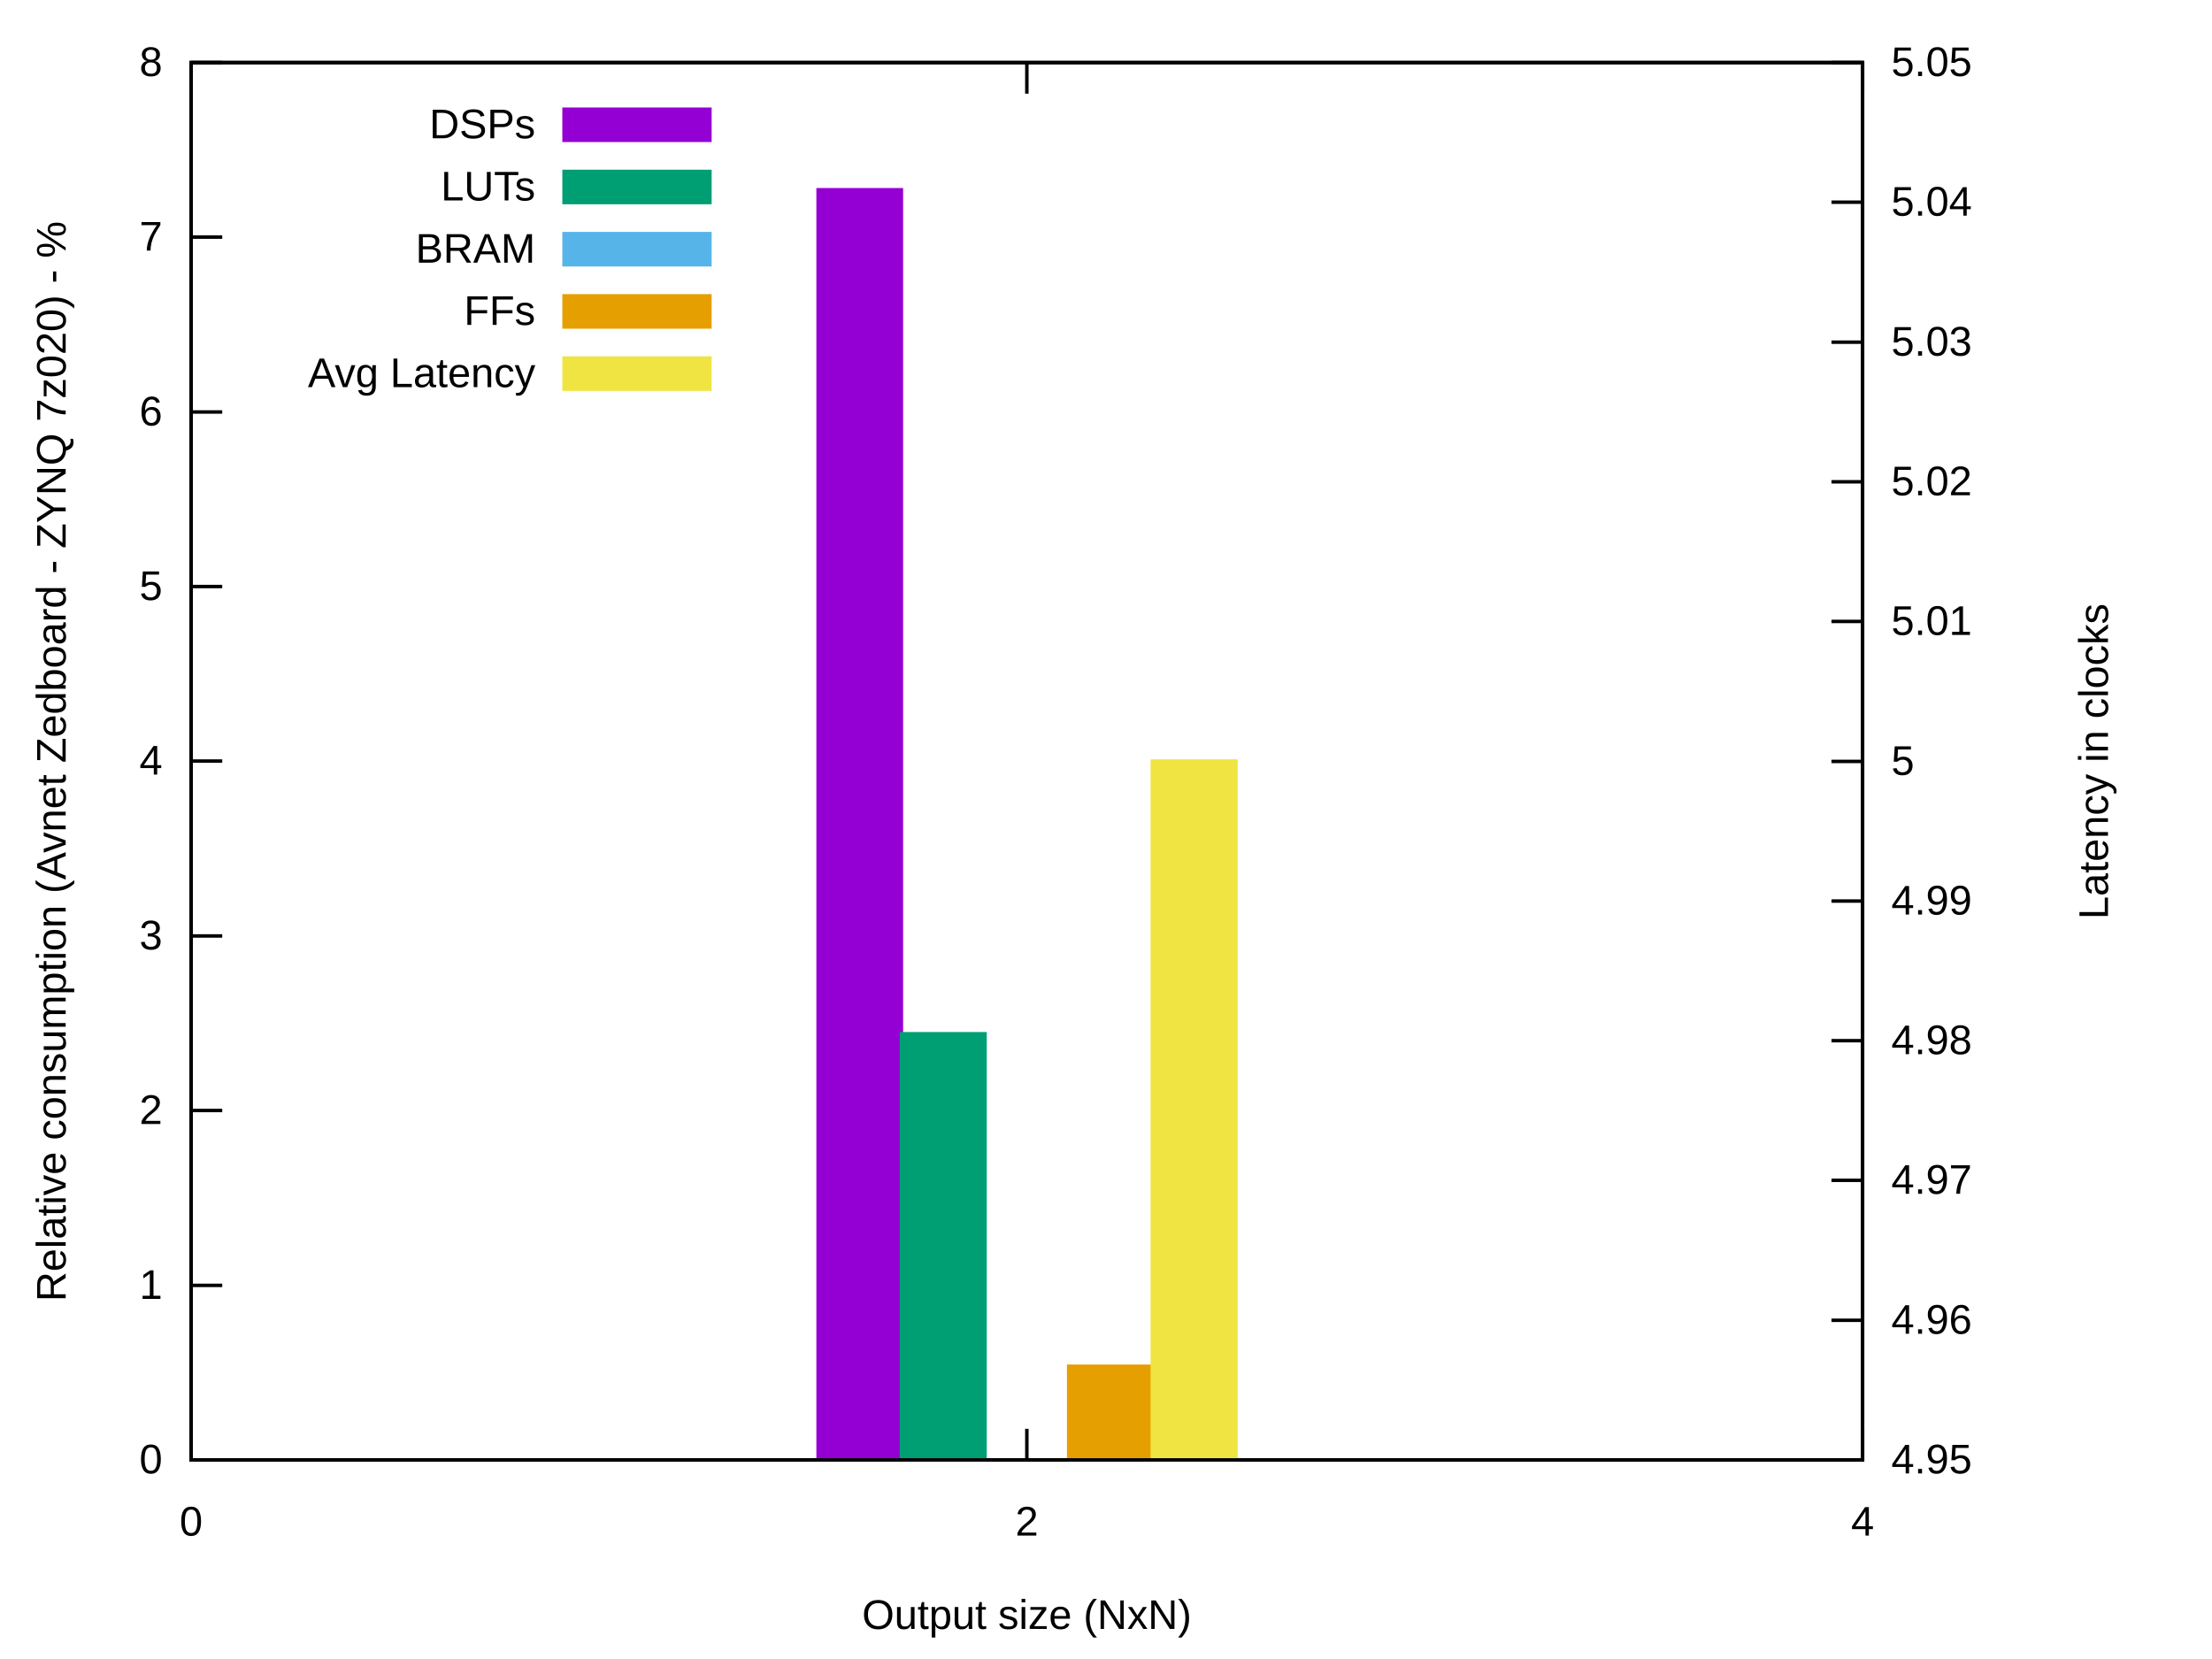
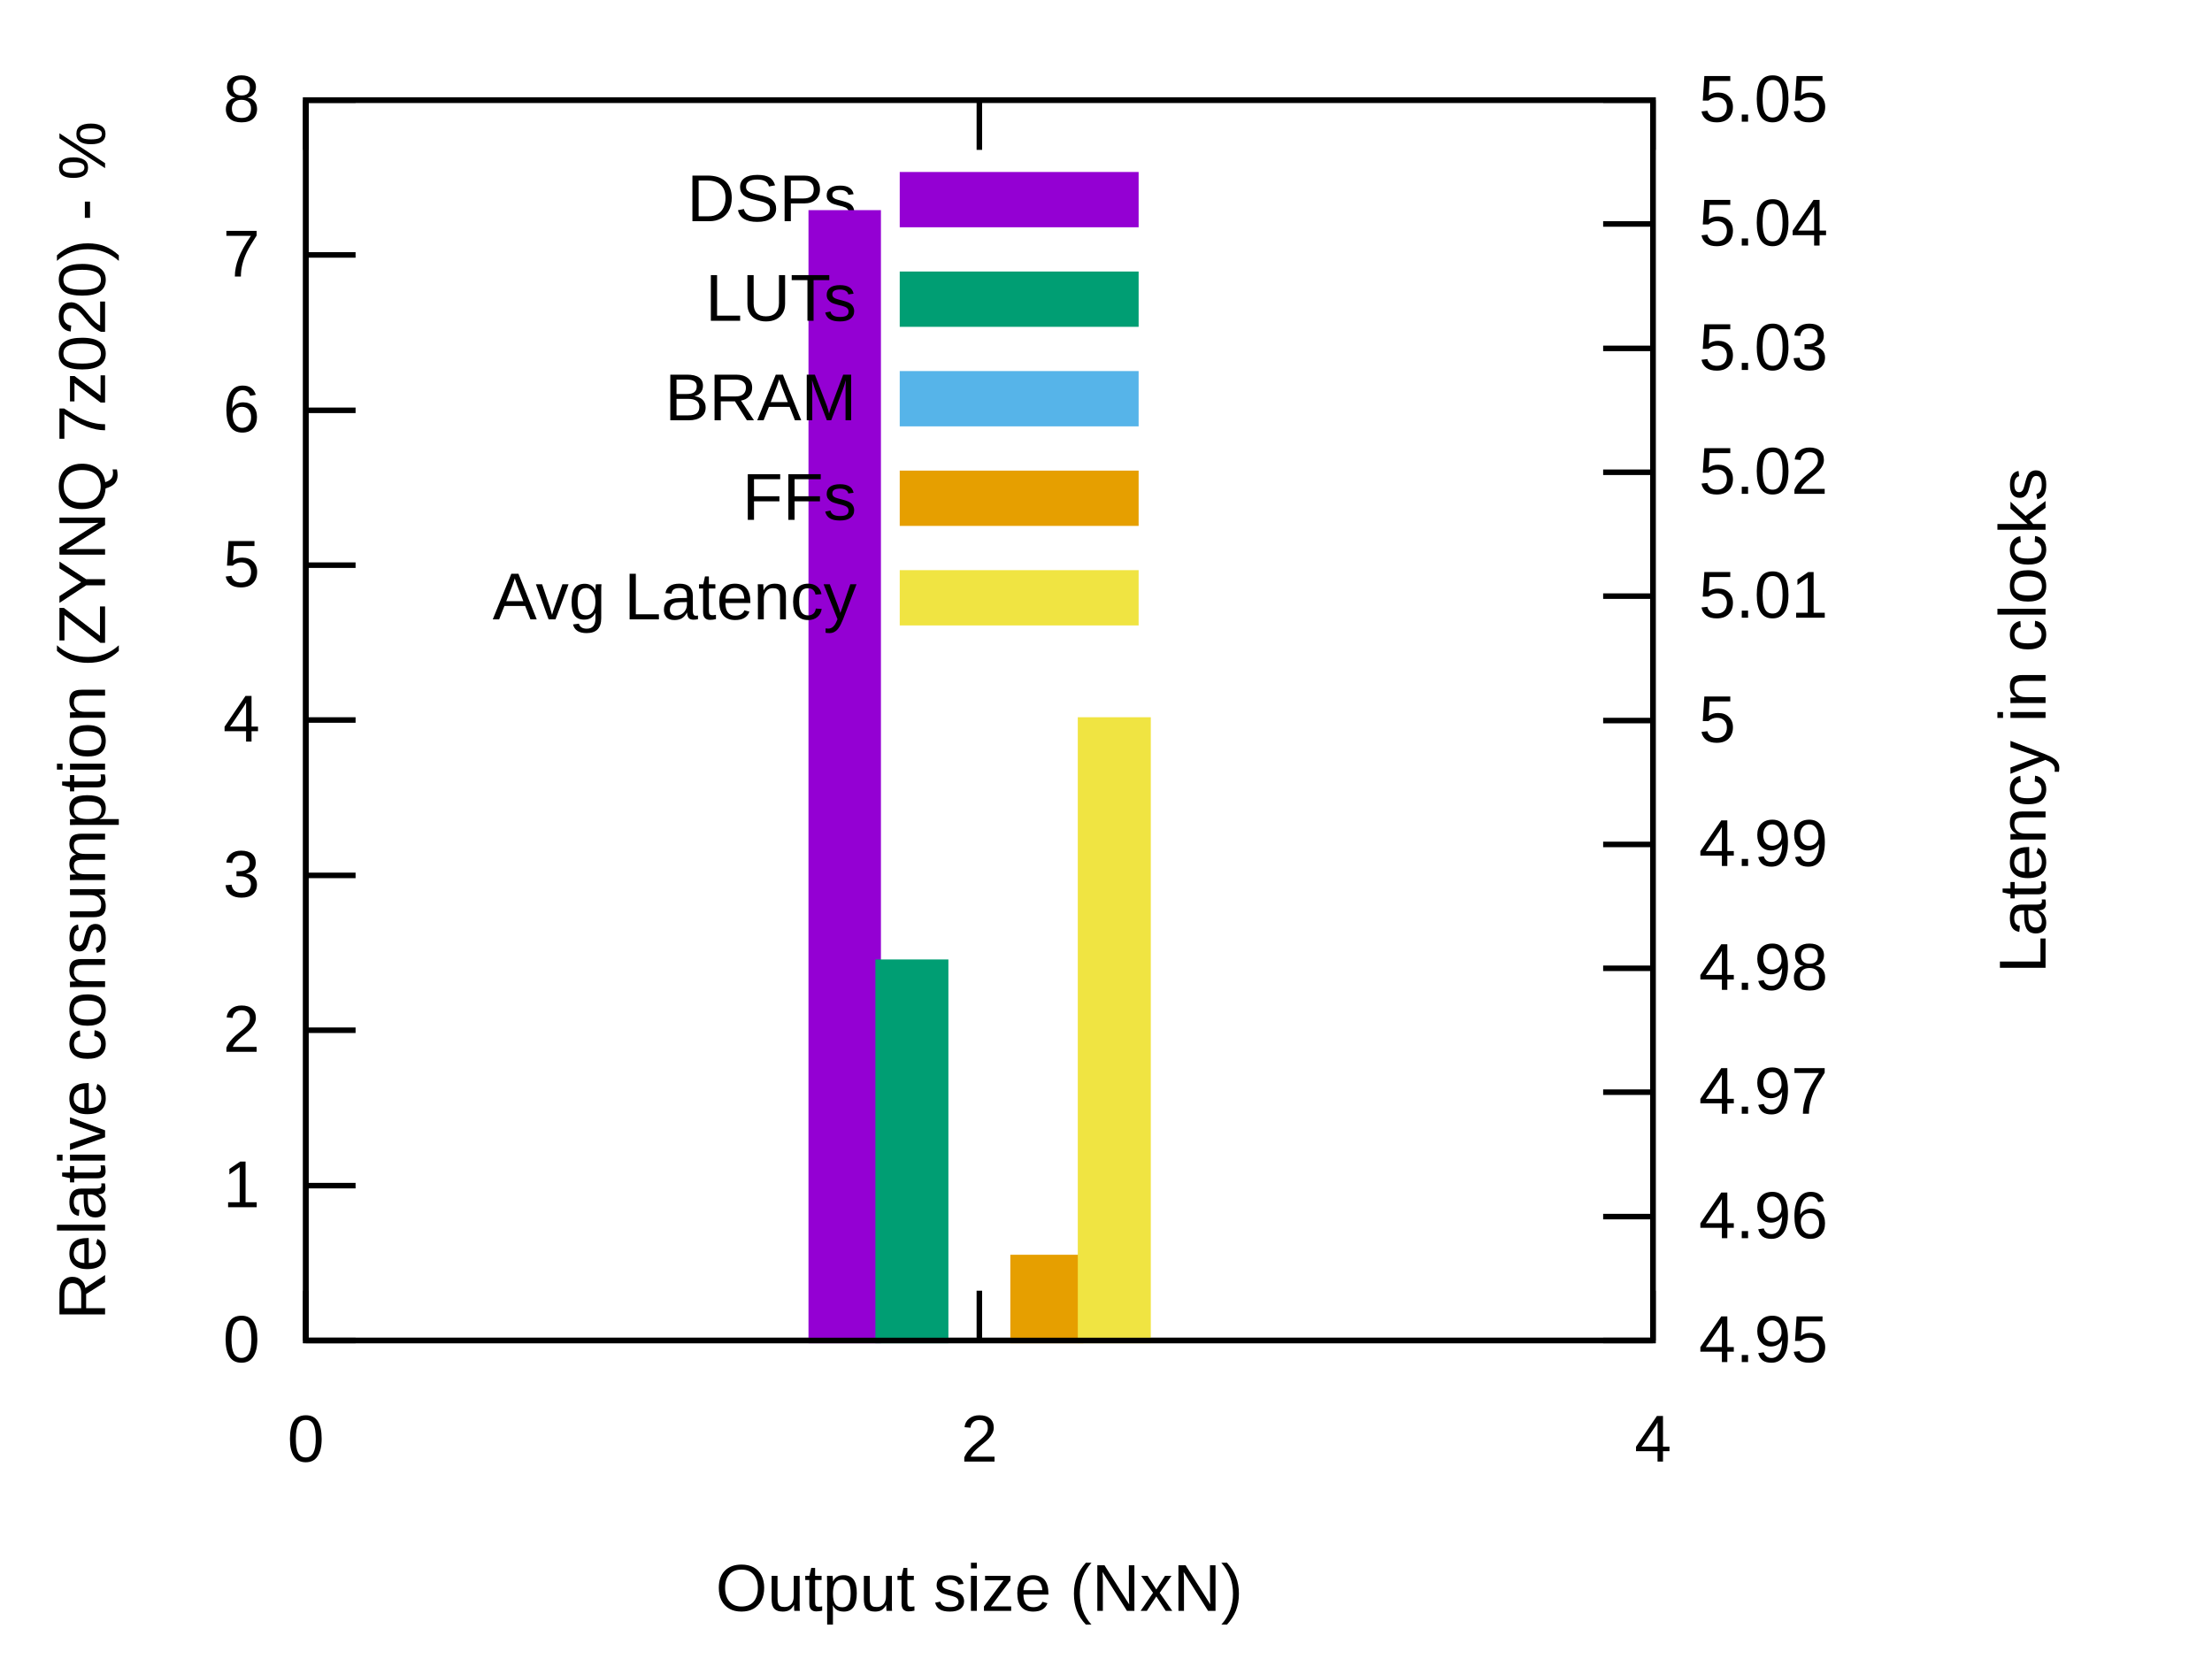
- <svg xmlns="http://www.w3.org/2000/svg" xmlns:xlink="http://www.w3.org/1999/xlink" width="640" height="480" viewBox="0 0 640 480">
+ <svg xmlns="http://www.w3.org/2000/svg" xmlns:xlink="http://www.w3.org/1999/xlink" width="400" height="300" viewBox="0 0 400 300">
  <g id="gnuplot_canvas">
-     <rect x="0" y="0" width="640" height="480" fill="none" />
+     <rect x="0" y="0" width="400" height="300" fill="none" />
    <defs>
      <circle id="gpDot" r="0.5" stroke-width="0.5" stroke="currentColor" />
      <path id="gpPt0" stroke-width="0.222" stroke="currentColor" d="M-1,0 h2 M0,-1 v2" />
      <path id="gpPt1" stroke-width="0.222" stroke="currentColor" d="M-1,-1 L1,1 M1,-1 L-1,1" />
      <path id="gpPt2" stroke-width="0.222" stroke="currentColor" d="M-1,0 L1,0 M0,-1 L0,1 M-1,-1 L1,1 M-1,1 L1,-1" />
      <rect id="gpPt3" stroke-width="0.222" stroke="currentColor" x="-1" y="-1" width="2" height="2" />
      <rect id="gpPt4" stroke-width="0.222" stroke="currentColor" fill="currentColor" x="-1" y="-1" width="2" height="2" />
      <circle id="gpPt5" stroke-width="0.222" stroke="currentColor" cx="0" cy="0" r="1" />
      <use xlink:href="#gpPt5" id="gpPt6" fill="currentColor" stroke="none" />
      <path id="gpPt7" stroke-width="0.222" stroke="currentColor" d="M0,-1.33 L-1.33,0.67 L1.33,0.67 z" />
      <use xlink:href="#gpPt7" id="gpPt8" fill="currentColor" stroke="none" />
      <use xlink:href="#gpPt7" id="gpPt9" stroke="currentColor" transform="rotate(180)" />
      <use xlink:href="#gpPt9" id="gpPt10" fill="currentColor" stroke="none" />
      <use xlink:href="#gpPt3" id="gpPt11" stroke="currentColor" transform="rotate(45)" />
      <use xlink:href="#gpPt11" id="gpPt12" fill="currentColor" stroke="none" />
      <path id="gpPt13" stroke-width="0.222" stroke="currentColor" d="M0,1.330 L1.265,0.411 L0.782,-1.067 L-0.782,-1.076 L-1.265,0.411 z" />
      <use xlink:href="#gpPt13" id="gpPt14" fill="currentColor" stroke="none" />
      <filter id="textbox" filterUnits="objectBoundingBox" x="0" y="0" height="1" width="1">
        <feFlood flood-color="white" flood-opacity="1" result="bgnd" />
        <feComposite in="SourceGraphic" in2="bgnd" operator="atop" />
      </filter>
      <filter id="greybox" filterUnits="objectBoundingBox" x="0" y="0" height="1" width="1">
        <feFlood flood-color="lightgrey" flood-opacity="1" result="grey" />
        <feComposite in="SourceGraphic" in2="grey" operator="atop" />
      </filter>
    </defs>
    <g fill="none" color="white" stroke="currentColor" stroke-width="1.00" stroke-linecap="butt" stroke-linejoin="miter">
</g>
    <g fill="none" color="black" stroke="currentColor" stroke-width="1.00" stroke-linecap="butt" stroke-linejoin="miter">
-       <path stroke="black" d="M55.3,422.4 L64.3,422.4  " />
-       <g transform="translate(47.0,426.3)" stroke="none" fill="black" font-family="Arial" font-size="12.00" text-anchor="end">
+       <path stroke="black" d="M55.3,242.4 L64.3,242.4  " />
+       <g transform="translate(47.0,246.3)" stroke="none" fill="black" font-family="Arial" font-size="12.00" text-anchor="end">
        <text>
          <tspan font-family="Arial"> 0</tspan>
        </text>
      </g>
    </g>
    <g fill="none" color="black" stroke="currentColor" stroke-width="1.00" stroke-linecap="butt" stroke-linejoin="miter">
-       <path stroke="black" d="M55.3,371.9 L64.3,371.9  " />
-       <g transform="translate(47.0,375.8)" stroke="none" fill="black" font-family="Arial" font-size="12.00" text-anchor="end">
+       <path stroke="black" d="M55.3,214.4 L64.3,214.4  " />
+       <g transform="translate(47.0,218.3)" stroke="none" fill="black" font-family="Arial" font-size="12.00" text-anchor="end">
        <text>
          <tspan font-family="Arial"> 1</tspan>
        </text>
      </g>
    </g>
    <g fill="none" color="black" stroke="currentColor" stroke-width="1.00" stroke-linecap="butt" stroke-linejoin="miter">
-       <path stroke="black" d="M55.3,321.3 L64.3,321.3  " />
-       <g transform="translate(47.0,325.2)" stroke="none" fill="black" font-family="Arial" font-size="12.00" text-anchor="end">
+       <path stroke="black" d="M55.3,186.3 L64.3,186.3  " />
+       <g transform="translate(47.0,190.2)" stroke="none" fill="black" font-family="Arial" font-size="12.00" text-anchor="end">
        <text>
          <tspan font-family="Arial"> 2</tspan>
        </text>
      </g>
    </g>
    <g fill="none" color="black" stroke="currentColor" stroke-width="1.00" stroke-linecap="butt" stroke-linejoin="miter">
-       <path stroke="black" d="M55.3,270.8 L64.3,270.8  " />
-       <g transform="translate(47.0,274.7)" stroke="none" fill="black" font-family="Arial" font-size="12.00" text-anchor="end">
+       <path stroke="black" d="M55.3,158.3 L64.3,158.3  " />
+       <g transform="translate(47.0,162.2)" stroke="none" fill="black" font-family="Arial" font-size="12.00" text-anchor="end">
        <text>
          <tspan font-family="Arial"> 3</tspan>
        </text>
      </g>
    </g>
    <g fill="none" color="black" stroke="currentColor" stroke-width="1.00" stroke-linecap="butt" stroke-linejoin="miter">
-       <path stroke="black" d="M55.3,220.2 L64.3,220.2  " />
-       <g transform="translate(47.0,224.1)" stroke="none" fill="black" font-family="Arial" font-size="12.00" text-anchor="end">
+       <path stroke="black" d="M55.3,130.2 L64.3,130.2  " />
+       <g transform="translate(47.0,134.1)" stroke="none" fill="black" font-family="Arial" font-size="12.00" text-anchor="end">
        <text>
          <tspan font-family="Arial"> 4</tspan>
        </text>
      </g>
    </g>
    <g fill="none" color="black" stroke="currentColor" stroke-width="1.00" stroke-linecap="butt" stroke-linejoin="miter">
-       <path stroke="black" d="M55.3,169.7 L64.3,169.7  " />
-       <g transform="translate(47.0,173.6)" stroke="none" fill="black" font-family="Arial" font-size="12.00" text-anchor="end">
+       <path stroke="black" d="M55.3,102.2 L64.3,102.2  " />
+       <g transform="translate(47.0,106.1)" stroke="none" fill="black" font-family="Arial" font-size="12.00" text-anchor="end">
        <text>
          <tspan font-family="Arial"> 5</tspan>
        </text>
      </g>
    </g>
    <g fill="none" color="black" stroke="currentColor" stroke-width="1.00" stroke-linecap="butt" stroke-linejoin="miter">
-       <path stroke="black" d="M55.3,119.2 L64.3,119.2  " />
-       <g transform="translate(47.0,123.1)" stroke="none" fill="black" font-family="Arial" font-size="12.00" text-anchor="end">
+       <path stroke="black" d="M55.3,74.2 L64.3,74.2  " />
+       <g transform="translate(47.0,78.1)" stroke="none" fill="black" font-family="Arial" font-size="12.00" text-anchor="end">
        <text>
          <tspan font-family="Arial"> 6</tspan>
        </text>
      </g>
    </g>
    <g fill="none" color="black" stroke="currentColor" stroke-width="1.00" stroke-linecap="butt" stroke-linejoin="miter">
-       <path stroke="black" d="M55.3,68.6 L64.3,68.6  " />
-       <g transform="translate(47.0,72.5)" stroke="none" fill="black" font-family="Arial" font-size="12.00" text-anchor="end">
+       <path stroke="black" d="M55.3,46.1 L64.3,46.1  " />
+       <g transform="translate(47.0,50.0)" stroke="none" fill="black" font-family="Arial" font-size="12.00" text-anchor="end">
        <text>
          <tspan font-family="Arial"> 7</tspan>
        </text>
      </g>
    </g>
    <g fill="none" color="black" stroke="currentColor" stroke-width="1.00" stroke-linecap="butt" stroke-linejoin="miter">
      <path stroke="black" d="M55.3,18.1 L64.3,18.1  " />
      <g transform="translate(47.0,22.0)" stroke="none" fill="black" font-family="Arial" font-size="12.00" text-anchor="end">
        <text>
          <tspan font-family="Arial"> 8</tspan>
        </text>
      </g>
    </g>
    <g fill="none" color="black" stroke="currentColor" stroke-width="1.00" stroke-linecap="butt" stroke-linejoin="miter">
-       <path stroke="black" d="M55.3,422.4 L55.3,413.4 M55.3,18.1 L55.3,27.1  " />
-       <g transform="translate(55.3,444.3)" stroke="none" fill="black" font-family="Arial" font-size="12.00" text-anchor="middle">
+       <path stroke="black" d="M55.3,242.4 L55.3,233.4 M55.3,18.1 L55.3,27.1  " />
+       <g transform="translate(55.3,264.3)" stroke="none" fill="black" font-family="Arial" font-size="12.00" text-anchor="middle">
        <text>
          <tspan font-family="Arial"> 0</tspan>
        </text>
      </g>
    </g>
    <g fill="none" color="black" stroke="currentColor" stroke-width="1.00" stroke-linecap="butt" stroke-linejoin="miter">
-       <path stroke="black" d="M297.1,422.4 L297.1,413.4 M297.1,18.1 L297.1,27.1  " />
-       <g transform="translate(297.1,444.3)" stroke="none" fill="black" font-family="Arial" font-size="12.00" text-anchor="middle">
+       <path stroke="black" d="M177.1,242.4 L177.1,233.4 M177.1,18.1 L177.1,27.1  " />
+       <g transform="translate(177.1,264.3)" stroke="none" fill="black" font-family="Arial" font-size="12.00" text-anchor="middle">
        <text>
          <tspan font-family="Arial"> 2</tspan>
        </text>
      </g>
    </g>
    <g fill="none" color="black" stroke="currentColor" stroke-width="1.00" stroke-linecap="butt" stroke-linejoin="miter">
-       <path stroke="black" d="M538.9,422.4 L538.9,413.4 M538.9,18.1 L538.9,27.1  " />
-       <g transform="translate(538.9,444.3)" stroke="none" fill="black" font-family="Arial" font-size="12.00" text-anchor="middle">
+       <path stroke="black" d="M298.9,242.4 L298.9,233.4 M298.9,18.1 L298.9,27.1  " />
+       <g transform="translate(298.9,264.3)" stroke="none" fill="black" font-family="Arial" font-size="12.00" text-anchor="middle">
        <text>
          <tspan font-family="Arial"> 4</tspan>
        </text>
      </g>
    </g>
    <g fill="none" color="black" stroke="currentColor" stroke-width="1.00" stroke-linecap="butt" stroke-linejoin="miter">
-       <path stroke="black" d="M538.9,422.4 L529.9,422.4  " />
-       <g transform="translate(547.2,426.3)" stroke="none" fill="black" font-family="Arial" font-size="12.00" text-anchor="start">
+       <path stroke="black" d="M298.9,242.4 L289.9,242.4  " />
+       <g transform="translate(307.2,246.3)" stroke="none" fill="black" font-family="Arial" font-size="12.00" text-anchor="start">
        <text>
          <tspan font-family="Arial"> 4.95</tspan>
        </text>
      </g>
    </g>
    <g fill="none" color="black" stroke="currentColor" stroke-width="1.00" stroke-linecap="butt" stroke-linejoin="miter">
-       <path stroke="black" d="M538.9,382.0 L529.9,382.0  " />
-       <g transform="translate(547.2,385.9)" stroke="none" fill="black" font-family="Arial" font-size="12.00" text-anchor="start">
+       <path stroke="black" d="M298.9,220.0 L289.9,220.0  " />
+       <g transform="translate(307.2,223.9)" stroke="none" fill="black" font-family="Arial" font-size="12.00" text-anchor="start">
        <text>
          <tspan font-family="Arial"> 4.96</tspan>
        </text>
      </g>
    </g>
    <g fill="none" color="black" stroke="currentColor" stroke-width="1.00" stroke-linecap="butt" stroke-linejoin="miter">
-       <path stroke="black" d="M538.9,341.5 L529.9,341.5  " />
-       <g transform="translate(547.2,345.4)" stroke="none" fill="black" font-family="Arial" font-size="12.00" text-anchor="start">
+       <path stroke="black" d="M298.9,197.5 L289.9,197.5  " />
+       <g transform="translate(307.2,201.4)" stroke="none" fill="black" font-family="Arial" font-size="12.00" text-anchor="start">
        <text>
          <tspan font-family="Arial"> 4.97</tspan>
        </text>
      </g>
    </g>
    <g fill="none" color="black" stroke="currentColor" stroke-width="1.00" stroke-linecap="butt" stroke-linejoin="miter">
-       <path stroke="black" d="M538.9,301.1 L529.9,301.1  " />
-       <g transform="translate(547.2,305.0)" stroke="none" fill="black" font-family="Arial" font-size="12.00" text-anchor="start">
+       <path stroke="black" d="M298.9,175.1 L289.9,175.1  " />
+       <g transform="translate(307.2,179.0)" stroke="none" fill="black" font-family="Arial" font-size="12.00" text-anchor="start">
        <text>
          <tspan font-family="Arial"> 4.98</tspan>
        </text>
      </g>
    </g>
    <g fill="none" color="black" stroke="currentColor" stroke-width="1.00" stroke-linecap="butt" stroke-linejoin="miter">
-       <path stroke="black" d="M538.9,260.7 L529.9,260.7  " />
-       <g transform="translate(547.2,264.6)" stroke="none" fill="black" font-family="Arial" font-size="12.00" text-anchor="start">
+       <path stroke="black" d="M298.9,152.7 L289.9,152.7  " />
+       <g transform="translate(307.2,156.6)" stroke="none" fill="black" font-family="Arial" font-size="12.00" text-anchor="start">
        <text>
          <tspan font-family="Arial"> 4.99</tspan>
        </text>
      </g>
    </g>
    <g fill="none" color="black" stroke="currentColor" stroke-width="1.00" stroke-linecap="butt" stroke-linejoin="miter">
-       <path stroke="black" d="M538.9,220.3 L529.9,220.3  " />
-       <g transform="translate(547.2,224.2)" stroke="none" fill="black" font-family="Arial" font-size="12.00" text-anchor="start">
+       <path stroke="black" d="M298.9,130.3 L289.9,130.3  " />
+       <g transform="translate(307.2,134.2)" stroke="none" fill="black" font-family="Arial" font-size="12.00" text-anchor="start">
        <text>
          <tspan font-family="Arial"> 5</tspan>
        </text>
      </g>
    </g>
    <g fill="none" color="black" stroke="currentColor" stroke-width="1.00" stroke-linecap="butt" stroke-linejoin="miter">
-       <path stroke="black" d="M538.9,179.8 L529.9,179.8  " />
-       <g transform="translate(547.2,183.7)" stroke="none" fill="black" font-family="Arial" font-size="12.00" text-anchor="start">
+       <path stroke="black" d="M298.9,107.8 L289.9,107.8  " />
+       <g transform="translate(307.2,111.7)" stroke="none" fill="black" font-family="Arial" font-size="12.00" text-anchor="start">
        <text>
          <tspan font-family="Arial"> 5.01</tspan>
        </text>
      </g>
    </g>
    <g fill="none" color="black" stroke="currentColor" stroke-width="1.00" stroke-linecap="butt" stroke-linejoin="miter">
-       <path stroke="black" d="M538.9,139.4 L529.9,139.4  " />
-       <g transform="translate(547.2,143.3)" stroke="none" fill="black" font-family="Arial" font-size="12.00" text-anchor="start">
+       <path stroke="black" d="M298.9,85.4 L289.9,85.4  " />
+       <g transform="translate(307.2,89.3)" stroke="none" fill="black" font-family="Arial" font-size="12.00" text-anchor="start">
        <text>
          <tspan font-family="Arial"> 5.02</tspan>
        </text>
      </g>
    </g>
    <g fill="none" color="black" stroke="currentColor" stroke-width="1.00" stroke-linecap="butt" stroke-linejoin="miter">
-       <path stroke="black" d="M538.9,99.0 L529.9,99.0  " />
-       <g transform="translate(547.2,102.9)" stroke="none" fill="black" font-family="Arial" font-size="12.00" text-anchor="start">
+       <path stroke="black" d="M298.9,63.0 L289.9,63.0  " />
+       <g transform="translate(307.2,66.9)" stroke="none" fill="black" font-family="Arial" font-size="12.00" text-anchor="start">
        <text>
          <tspan font-family="Arial"> 5.03</tspan>
        </text>
      </g>
    </g>
    <g fill="none" color="black" stroke="currentColor" stroke-width="1.00" stroke-linecap="butt" stroke-linejoin="miter">
-       <path stroke="black" d="M538.9,58.5 L529.9,58.5  " />
-       <g transform="translate(547.2,62.4)" stroke="none" fill="black" font-family="Arial" font-size="12.00" text-anchor="start">
+       <path stroke="black" d="M298.9,40.5 L289.9,40.5  " />
+       <g transform="translate(307.2,44.4)" stroke="none" fill="black" font-family="Arial" font-size="12.00" text-anchor="start">
        <text>
          <tspan font-family="Arial"> 5.04</tspan>
        </text>
      </g>
    </g>
    <g fill="none" color="black" stroke="currentColor" stroke-width="1.00" stroke-linecap="butt" stroke-linejoin="miter">
-       <path stroke="black" d="M538.9,18.1 L529.9,18.1  " />
-       <g transform="translate(547.2,22.0)" stroke="none" fill="black" font-family="Arial" font-size="12.00" text-anchor="start">
+       <path stroke="black" d="M298.9,18.1 L289.9,18.1  " />
+       <g transform="translate(307.2,22.0)" stroke="none" fill="black" font-family="Arial" font-size="12.00" text-anchor="start">
        <text>
          <tspan font-family="Arial"> 5.05</tspan>
        </text>
      </g>
    </g>
    <g fill="none" color="black" stroke="currentColor" stroke-width="1.00" stroke-linecap="butt" stroke-linejoin="miter">
</g>
    <g fill="none" color="black" stroke="currentColor" stroke-width="1.00" stroke-linecap="butt" stroke-linejoin="miter">
-       <path stroke="black" d="M55.3,18.1 L55.3,422.4 L538.9,422.4 L538.9,18.1 L55.3,18.1 Z  " />
-     </g>
-     <g fill="none" color="black" stroke="currentColor" stroke-width="1.00" stroke-linecap="butt" stroke-linejoin="miter">
-       <g transform="translate(19.0,220.3) rotate(270)" stroke="none" fill="black" font-family="Arial" font-size="12.00" text-anchor="middle">
-         <text>
-           <tspan font-family="Arial">Relative consumption (Avnet Zedboard - ZYNQ 7z020) - %</tspan>
-         </text>
-       </g>
-     </g>
-     <g fill="none" color="black" stroke="currentColor" stroke-width="1.00" stroke-linecap="butt" stroke-linejoin="miter">
-       <g transform="translate(609.9,220.3) rotate(270)" stroke="none" fill="black" font-family="Arial" font-size="12.00" text-anchor="middle">
+       <path stroke="black" d="M55.3,18.1 L55.3,242.4 L298.9,242.4 L298.9,18.1 L55.3,18.1 Z  " />
+     </g>
+     <g fill="none" color="black" stroke="currentColor" stroke-width="1.00" stroke-linecap="butt" stroke-linejoin="miter">
+       <g transform="translate(19.0,130.3) rotate(270)" stroke="none" fill="black" font-family="Arial" font-size="12.00" text-anchor="middle">
+         <text>
+           <tspan font-family="Arial">Relative consumption (ZYNQ 7z020) - %</tspan>
+         </text>
+       </g>
+     </g>
+     <g fill="none" color="black" stroke="currentColor" stroke-width="1.00" stroke-linecap="butt" stroke-linejoin="miter">
+       <g transform="translate(369.9,130.3) rotate(270)" stroke="none" fill="black" font-family="Arial" font-size="12.00" text-anchor="middle">
        <text>
          <tspan font-family="Arial">Latency in clocks</tspan>
        </text>
      </g>
    </g>
    <g fill="none" color="black" stroke="currentColor" stroke-width="1.00" stroke-linecap="butt" stroke-linejoin="miter">
-       <g transform="translate(297.1,471.3)" stroke="none" fill="black" font-family="Arial" font-size="12.00" text-anchor="middle">
+       <g transform="translate(177.1,291.3)" stroke="none" fill="black" font-family="Arial" font-size="12.00" text-anchor="middle">
        <text>
          <tspan font-family="Arial">Output size (NxN)</tspan>
        </text>
      </g>
    </g>
    <g fill="none" color="black" stroke="currentColor" stroke-width="1.00" stroke-linecap="butt" stroke-linejoin="miter">
</g>
    <g id="gnuplot_plot_1">
      <g fill="none" color="black" stroke="currentColor" stroke-width="1.00" stroke-linecap="butt" stroke-linejoin="miter">
        <g transform="translate(154.9,40.0)" stroke="none" fill="black" font-family="Arial" font-size="12.00" text-anchor="end">
          <text>
            <tspan font-family="Arial">DSPs</tspan>
          </text>
        </g>
      </g>
      <g fill="none" color="black" stroke="currentColor" stroke-width="1.00" stroke-linecap="butt" stroke-linejoin="miter">
        <g stroke="none" shape-rendering="crispEdges">
          <polygon fill="rgb(148,   0, 211)" points="163.2,40.6 205.4,40.6 205.4,31.6 163.2,31.6 " />
        </g>
        <path stroke="rgb(148,   0, 211)" d="M163.2,40.6 L205.4,40.6 L205.4,31.6 L163.2,31.6 L163.2,40.6 Z  " />
      </g>
      <g fill="none" color="black" stroke="currentColor" stroke-width="1.00" stroke-linecap="butt" stroke-linejoin="miter">
        <g stroke="none" shape-rendering="crispEdges">
-           <polygon fill="rgb(148,   0, 211)" points="236.7,422.4 260.9,422.4 260.9,54.8 236.7,54.8 " />
-         </g>
-         <path stroke="rgb(148,   0, 211)" d="M236.7,422.4 L236.7,54.9 L260.8,54.9 L260.8,422.4 L236.7,422.4 Z  " />
+           <polygon fill="rgb(148,   0, 211)" points="146.7,242.4 158.9,242.4 158.9,38.4 146.7,38.4 " />
+         </g>
+         <path stroke="rgb(148,   0, 211)" d="M146.7,242.4 L146.7,38.5 L158.8,38.5 L158.8,242.4 L146.7,242.4 Z  " />
      </g>
    </g>
    <g id="gnuplot_plot_2">
      <g fill="none" color="black" stroke="currentColor" stroke-width="1.00" stroke-linecap="butt" stroke-linejoin="miter">
        <g transform="translate(154.9,58.0)" stroke="none" fill="black" font-family="Arial" font-size="12.00" text-anchor="end">
          <text>
            <tspan font-family="Arial">LUTs</tspan>
          </text>
        </g>
      </g>
      <g fill="none" color="black" stroke="currentColor" stroke-width="1.00" stroke-linecap="butt" stroke-linejoin="miter">
        <g stroke="none" shape-rendering="crispEdges">
          <polygon fill="rgb(  0, 158, 115)" points="163.2,58.6 205.4,58.6 205.4,49.6 163.2,49.6 " />
        </g>
        <path stroke="rgb(  0, 158, 115)" d="M163.2,58.6 L205.4,58.6 L205.4,49.6 L163.2,49.6 L163.2,58.6 Z  " />
      </g>
      <g fill="none" color="black" stroke="currentColor" stroke-width="1.00" stroke-linecap="butt" stroke-linejoin="miter">
        <g stroke="none" shape-rendering="crispEdges">
-           <polygon fill="rgb(  0, 158, 115)" points="260.8,422.4 285.1,422.4 285.1,299.0 260.8,299.0 " />
-         </g>
-         <path stroke="rgb(  0, 158, 115)" d="M260.8,422.4 L260.8,299.1 L285.0,299.1 L285.0,422.4 L260.8,422.4 Z  " />
+           <polygon fill="rgb(  0, 158, 115)" points="158.8,242.4 171.1,242.4 171.1,173.9 158.8,173.9 " />
+         </g>
+         <path stroke="rgb(  0, 158, 115)" d="M158.8,242.4 L158.8,174.0 L171.0,174.0 L171.0,242.4 L158.8,242.4 Z  " />
      </g>
    </g>
    <g id="gnuplot_plot_3">
      <g fill="none" color="black" stroke="currentColor" stroke-width="1.00" stroke-linecap="butt" stroke-linejoin="miter">
        <g transform="translate(154.9,76.0)" stroke="none" fill="black" font-family="Arial" font-size="12.00" text-anchor="end">
          <text>
            <tspan font-family="Arial">BRAM</tspan>
          </text>
        </g>
      </g>
      <g fill="none" color="black" stroke="currentColor" stroke-width="1.00" stroke-linecap="butt" stroke-linejoin="miter">
        <g stroke="none" shape-rendering="crispEdges">
          <polygon fill="rgb( 86, 180, 233)" points="163.2,76.6 205.4,76.6 205.4,67.6 163.2,67.6 " />
        </g>
        <path stroke="rgb( 86, 180, 233)" d="M163.2,76.6 L205.4,76.6 L205.4,67.6 L163.2,67.6 L163.2,76.6 Z  " />
      </g>
      <g fill="none" color="black" stroke="currentColor" stroke-width="1.00" stroke-linecap="butt" stroke-linejoin="miter">
</g>
    </g>
    <g id="gnuplot_plot_4">
      <g fill="none" color="black" stroke="currentColor" stroke-width="1.00" stroke-linecap="butt" stroke-linejoin="miter">
        <g transform="translate(154.9,94.0)" stroke="none" fill="black" font-family="Arial" font-size="12.00" text-anchor="end">
          <text>
            <tspan font-family="Arial">FFs</tspan>
          </text>
        </g>
      </g>
      <g fill="none" color="black" stroke="currentColor" stroke-width="1.00" stroke-linecap="butt" stroke-linejoin="miter">
        <g stroke="none" shape-rendering="crispEdges">
          <polygon fill="rgb(230, 159,   0)" points="163.2,94.6 205.4,94.6 205.4,85.6 163.2,85.6 " />
        </g>
        <path stroke="rgb(230, 159,   0)" d="M163.2,94.6 L205.4,94.6 L205.4,85.6 L163.2,85.6 L163.2,94.6 Z  " />
      </g>
      <g fill="none" color="black" stroke="currentColor" stroke-width="1.00" stroke-linecap="butt" stroke-linejoin="miter">
        <g stroke="none" shape-rendering="crispEdges">
-           <polygon fill="rgb(230, 159,   0)" points="309.2,422.4 333.5,422.4 333.5,395.2 309.2,395.2 " />
-         </g>
-         <path stroke="rgb(230, 159,   0)" d="M309.2,422.4 L309.2,395.3 L333.4,395.3 L333.4,422.4 L309.2,422.4 Z  " />
+           <polygon fill="rgb(230, 159,   0)" points="183.2,242.4 195.5,242.4 195.5,227.3 183.2,227.3 " />
+         </g>
+         <path stroke="rgb(230, 159,   0)" d="M183.2,242.4 L183.2,227.4 L195.4,227.4 L195.4,242.4 L183.2,242.4 Z  " />
      </g>
    </g>
    <g id="gnuplot_plot_5">
      <g fill="none" color="black" stroke="currentColor" stroke-width="1.00" stroke-linecap="butt" stroke-linejoin="miter">
        <g transform="translate(154.9,112.0)" stroke="none" fill="black" font-family="Arial" font-size="12.00" text-anchor="end">
          <text>
            <tspan font-family="Arial">Avg Latency</tspan>
          </text>
        </g>
      </g>
      <g fill="none" color="black" stroke="currentColor" stroke-width="1.00" stroke-linecap="butt" stroke-linejoin="miter">
        <g stroke="none" shape-rendering="crispEdges">
          <polygon fill="rgb(240, 228,  66)" points="163.2,112.6 205.4,112.6 205.4,103.6 163.2,103.6 " />
        </g>
        <path stroke="rgb(240, 228,  66)" d="M163.2,112.6 L205.4,112.6 L205.4,103.6 L163.2,103.6 L163.2,112.6 Z  " />
      </g>
      <g fill="none" color="black" stroke="currentColor" stroke-width="1.00" stroke-linecap="butt" stroke-linejoin="miter">
        <g stroke="none" shape-rendering="crispEdges">
-           <polygon fill="rgb(240, 228,  66)" points="333.4,422.4 357.7,422.4 357.7,220.1 333.4,220.1 " />
-         </g>
-         <path stroke="rgb(240, 228,  66)" d="M333.4,422.4 L333.4,220.2 L357.6,220.2 L357.6,422.4 L333.4,422.4 Z  " />
+           <polygon fill="rgb(240, 228,  66)" points="195.4,242.4 207.7,242.4 207.7,130.1 195.4,130.1 " />
+         </g>
+         <path stroke="rgb(240, 228,  66)" d="M195.4,242.4 L195.4,130.2 L207.6,130.2 L207.6,242.4 L195.4,242.4 Z  " />
      </g>
    </g>
    <g fill="none" color="white" stroke="rgb(240, 228,  66)" stroke-width="2.00" stroke-linecap="butt" stroke-linejoin="miter">
</g>
    <g fill="none" color="black" stroke="currentColor" stroke-width="2.00" stroke-linecap="butt" stroke-linejoin="miter">
</g>
    <g fill="none" color="black" stroke="black" stroke-width="1.00" stroke-linecap="butt" stroke-linejoin="miter">
</g>
    <g fill="none" color="black" stroke="currentColor" stroke-width="1.00" stroke-linecap="butt" stroke-linejoin="miter">
-       <path stroke="black" d="M55.3,18.1 L55.3,422.4 L538.9,422.4 L538.9,18.1 L55.3,18.1 Z  " />
+       <path stroke="black" d="M55.3,18.1 L55.3,242.4 L298.9,242.4 L298.9,18.1 L55.3,18.1 Z  " />
    </g>
    <g fill="none" color="black" stroke="currentColor" stroke-width="1.00" stroke-linecap="butt" stroke-linejoin="miter">
</g>
  </g>
</svg>
